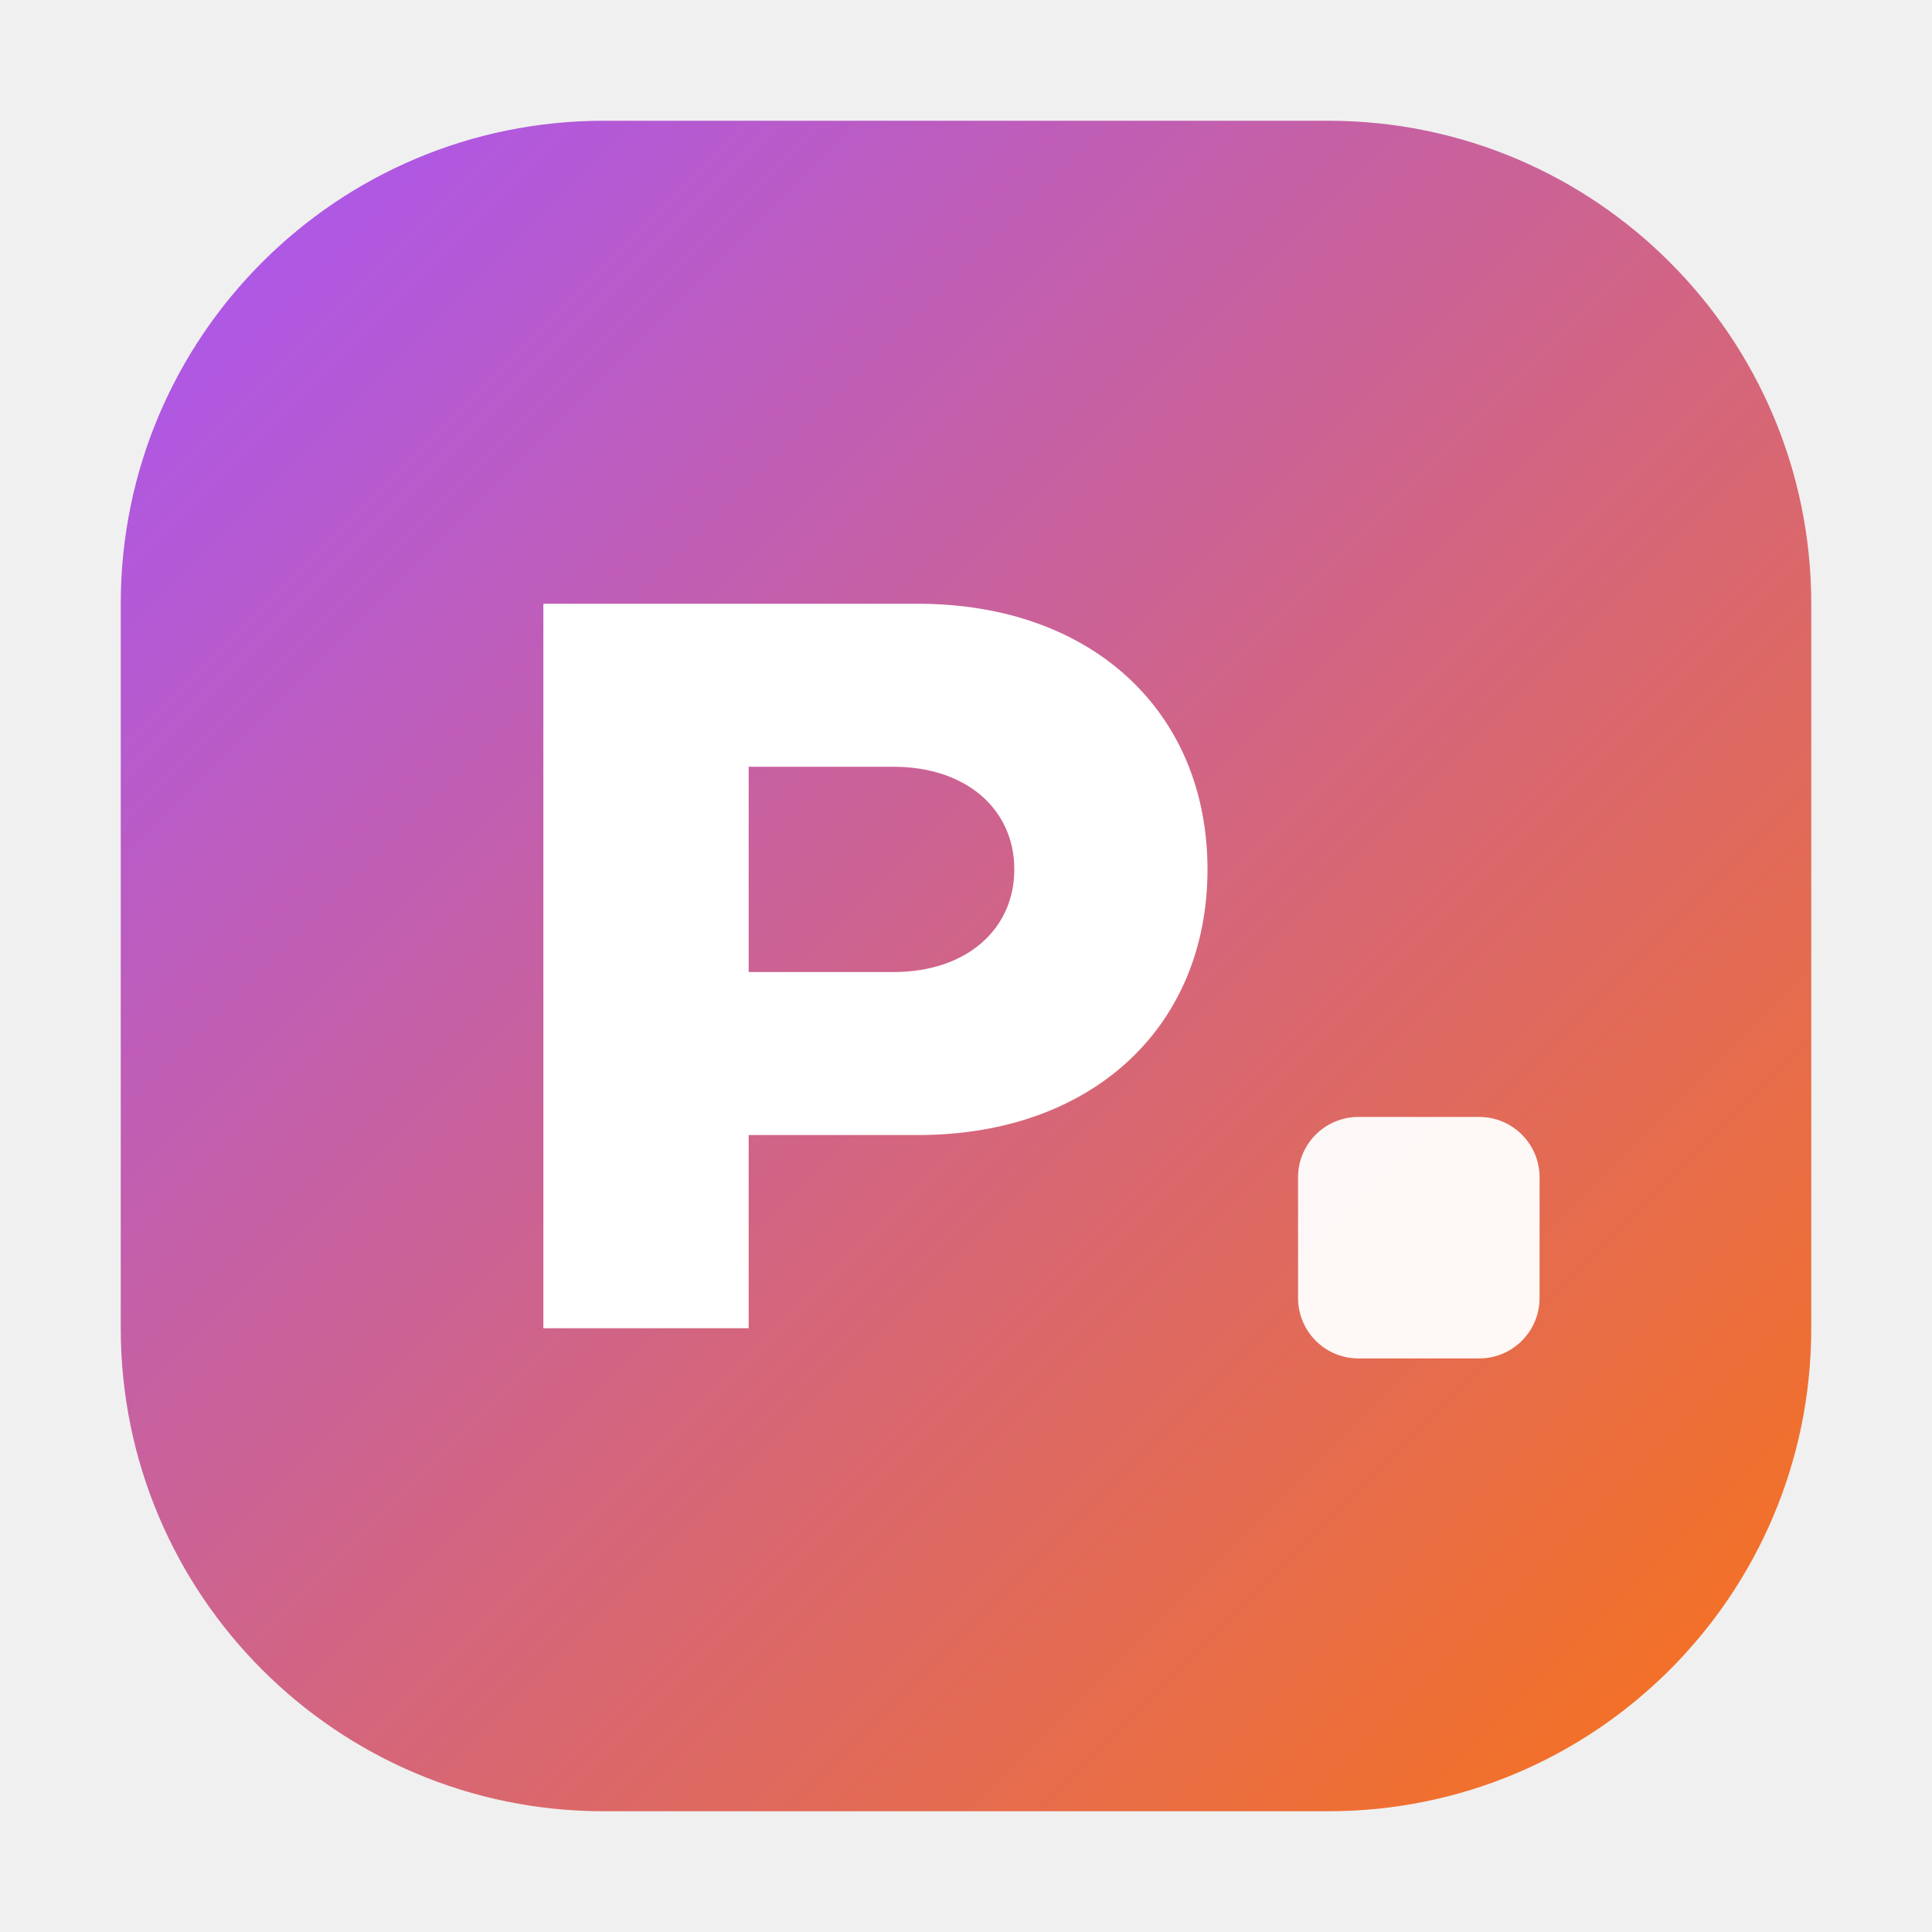
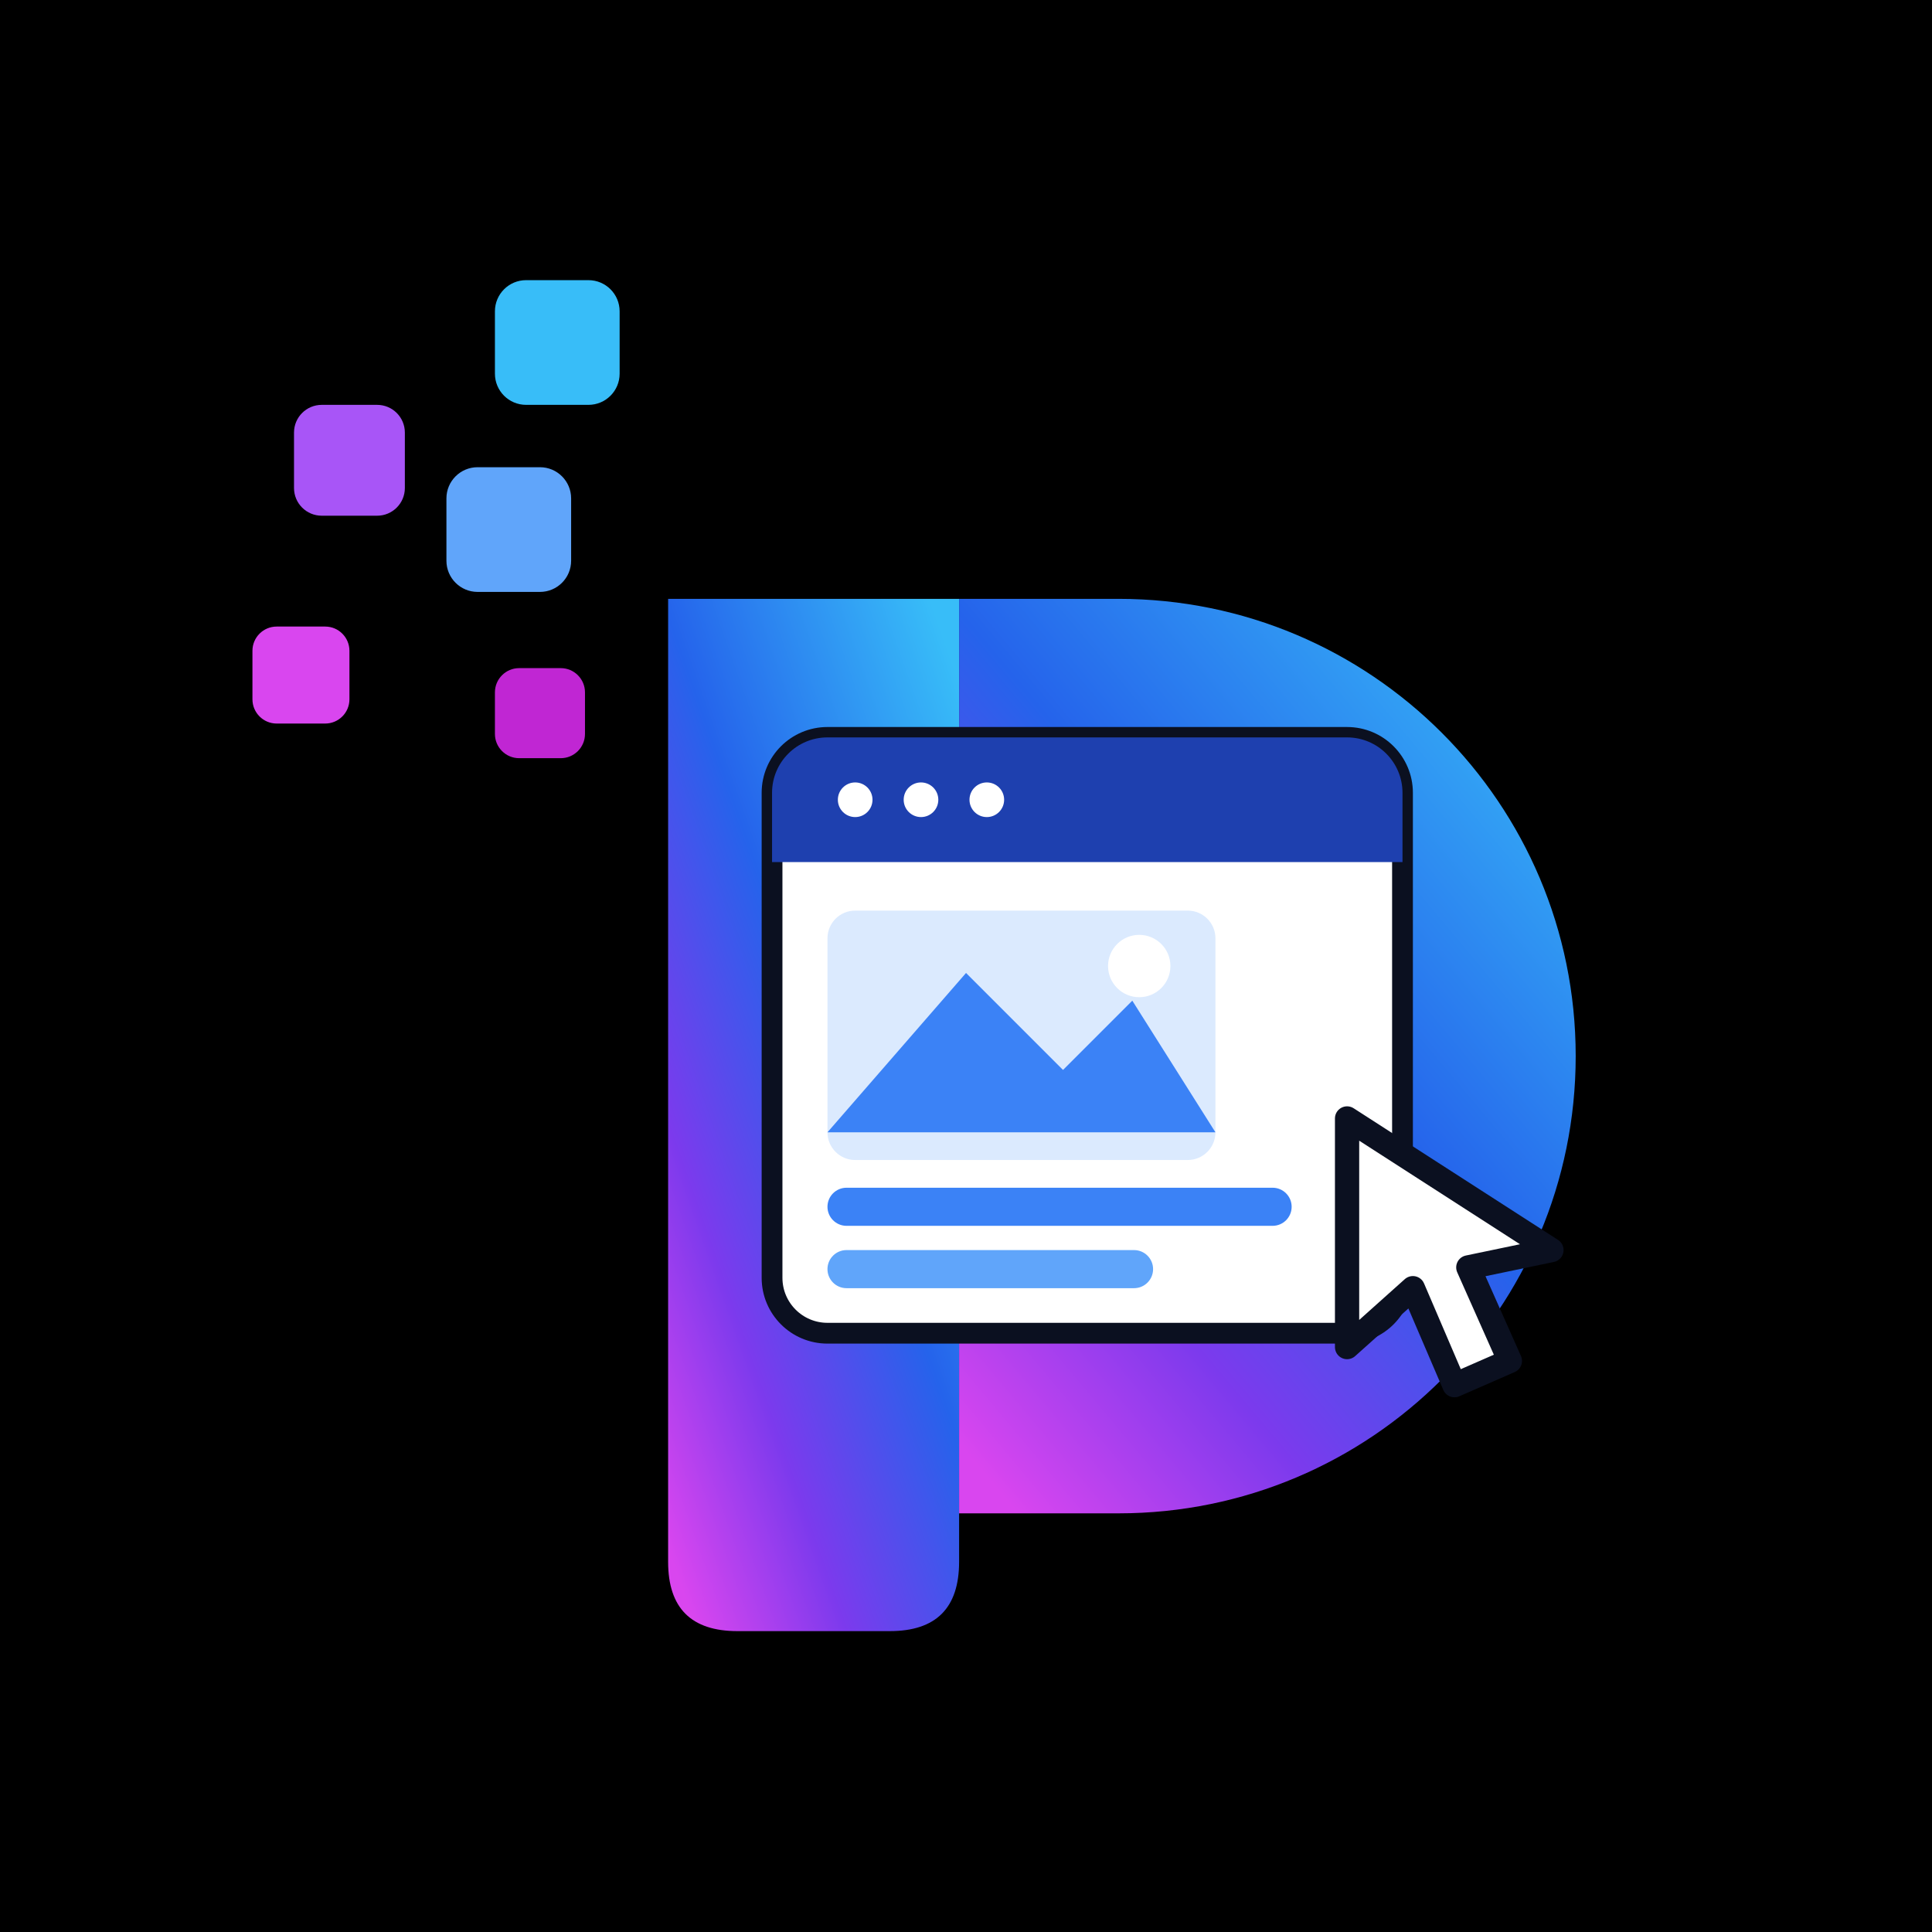
- <svg xmlns="http://www.w3.org/2000/svg" viewBox="0 0 32 32">
+ <svg xmlns="http://www.w3.org/2000/svg" viewBox="0 0 512 512" role="img" aria-label="PixKitApp">
  <defs>
-     <linearGradient id="g" x1="0" y1="0" x2="1" y2="1">
-       <stop offset="0%" stop-color="#a855f7" />
-       <stop offset="100%" stop-color="#f97316" />
+     <linearGradient id="pg" x1="0.9" y1="0" x2="0.1" y2="1">
+       <stop offset="0" stop-color="#38bdf8" />
+       <stop offset="0.45" stop-color="#2563eb" />
+       <stop offset="0.75" stop-color="#7c3aed" />
+       <stop offset="1" stop-color="#d946ef" />
    </linearGradient>
  </defs>
-   <rect x="2" y="2" width="28" height="28" rx="8" fill="url(#g)" />
-   <path d="M9 22V10h6.2c2.9 0 4.8 1.8 4.8 4.4s-1.9 4.4-4.8 4.4H12.4V22H9zm3.4-5.9h2.4c1.2 0 2-.7 2-1.7s-.8-1.7-2-1.7h-2.4v3.4z" fill="#fff" />
-   <rect x="21.5" y="18.5" width="4" height="4" rx="1" fill="#fff" opacity="0.95" />
+   <rect width="512" height="512" fill="#000000" />
+   <g transform="translate(21,21) scale(0.918)">
+     <rect x="120" y="58" width="36" height="36" rx="9" fill="#38bdf8" />
+     <rect x="62" y="94" width="32" height="32" rx="8" fill="#a855f7" />
+     <rect x="106" y="112" width="36" height="36" rx="9" fill="#60a5fa" />
+     <rect x="50" y="158" width="28" height="28" rx="7" fill="#d946ef" />
+     <rect x="120" y="170" width="26" height="26" rx="7" fill="#c026d3" />
+     <path d="M170 150 H254 V428 Q254 448 234 448 H190 Q170 448 170 428 Z" fill="url(#pg)" />
+     <path d="M254 150 H300 A132 132 0 0 1 300 414 H254 V330 H300 A48 48 0 0 0 300 234 H254 Z" fill="url(#pg)" />
+     <rect x="200" y="190" width="182" height="172" rx="16" fill="#ffffff" stroke="#0b1020" stroke-width="6" />
+     <path d="M200 206 a16 16 0 0 1 16 -16 h150 a16 16 0 0 1 16 16 v20 h-182 z" fill="#1e40af" />
+     <circle cx="224" cy="208" r="5" fill="#ffffff" />
+     <circle cx="243" cy="208" r="5" fill="#ffffff" />
+     <circle cx="262" cy="208" r="5" fill="#ffffff" />
+     <rect x="216" y="240" width="112" height="72" rx="8" fill="#dbeafe" />
+     <path d="M216 304 L256 258 L284 286 L304 266 L328 304 Z" fill="#3b82f6" />
+     <circle cx="306" cy="256" r="9" fill="#ffffff" />
+     <rect x="216" y="320" width="134" height="11" rx="5.5" fill="#3b82f6" />
+     <rect x="216" y="338" width="94" height="11" rx="5.5" fill="#60a5fa" />
+     <path d="M366 300 l0 66 l19 -17 l12 28 l16 -7 l-12 -27 l24 -5 z" fill="#ffffff" stroke="#0b1020" stroke-width="7" stroke-linejoin="round" />
+   </g>
</svg>
